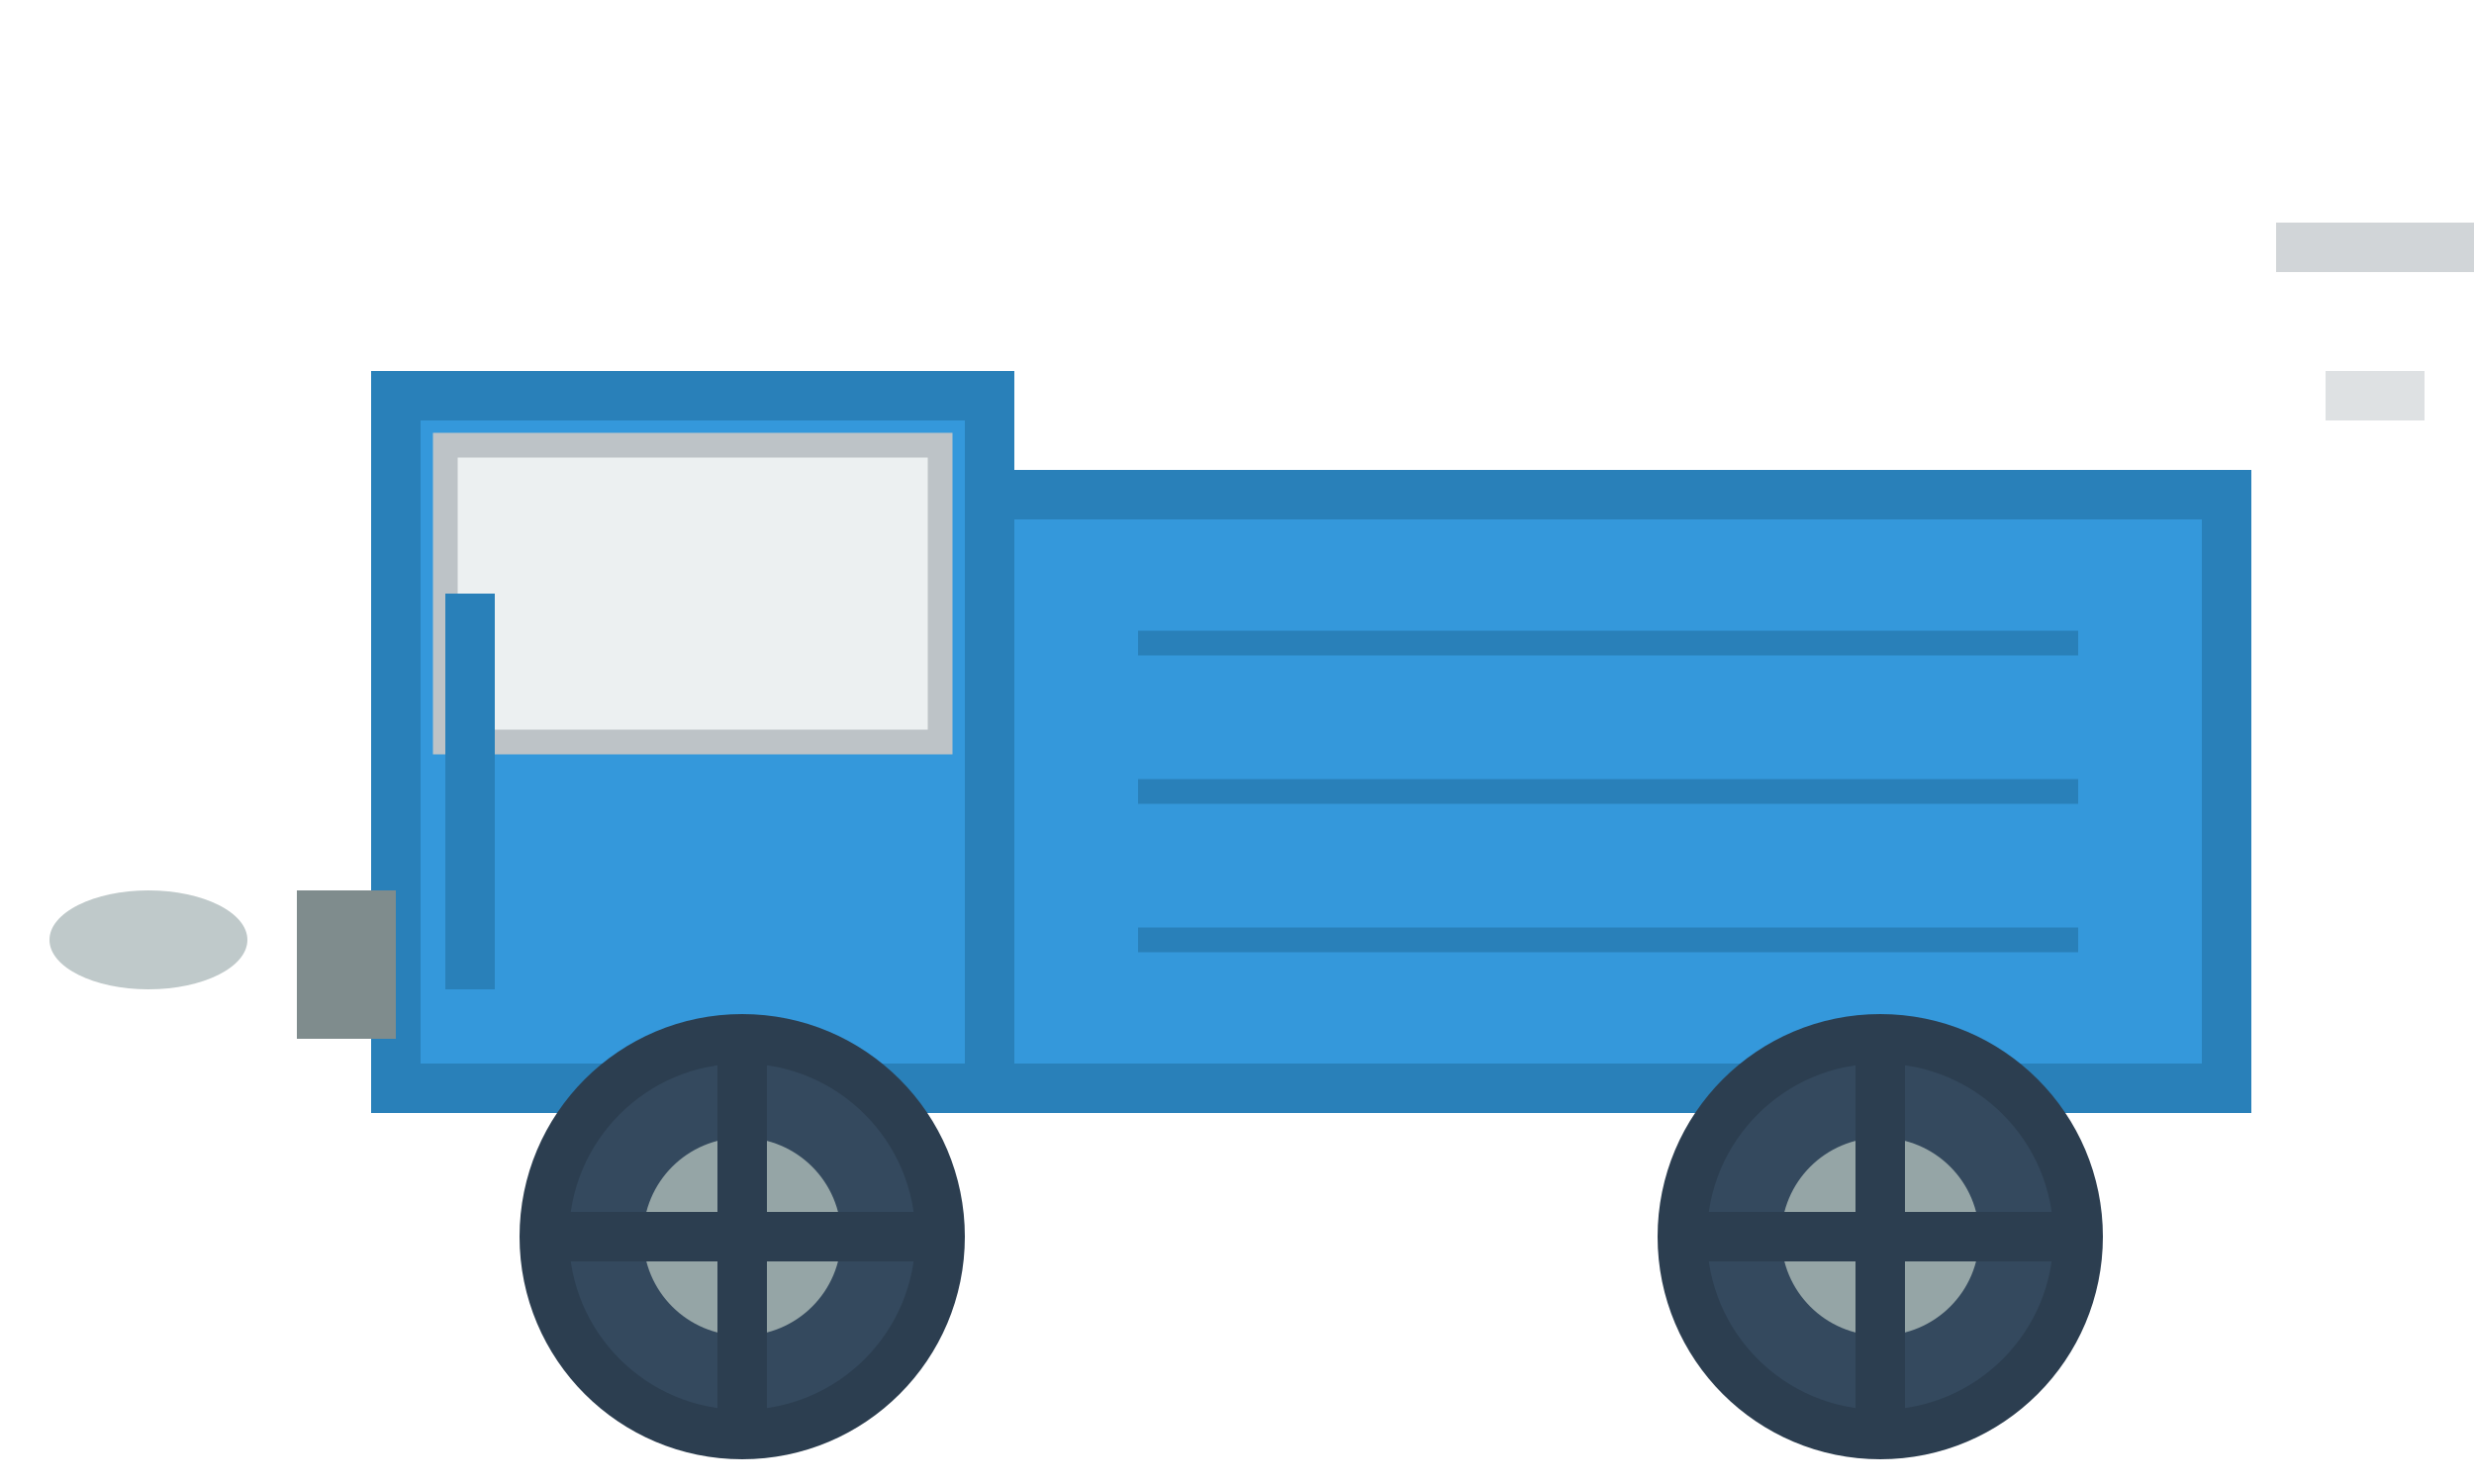
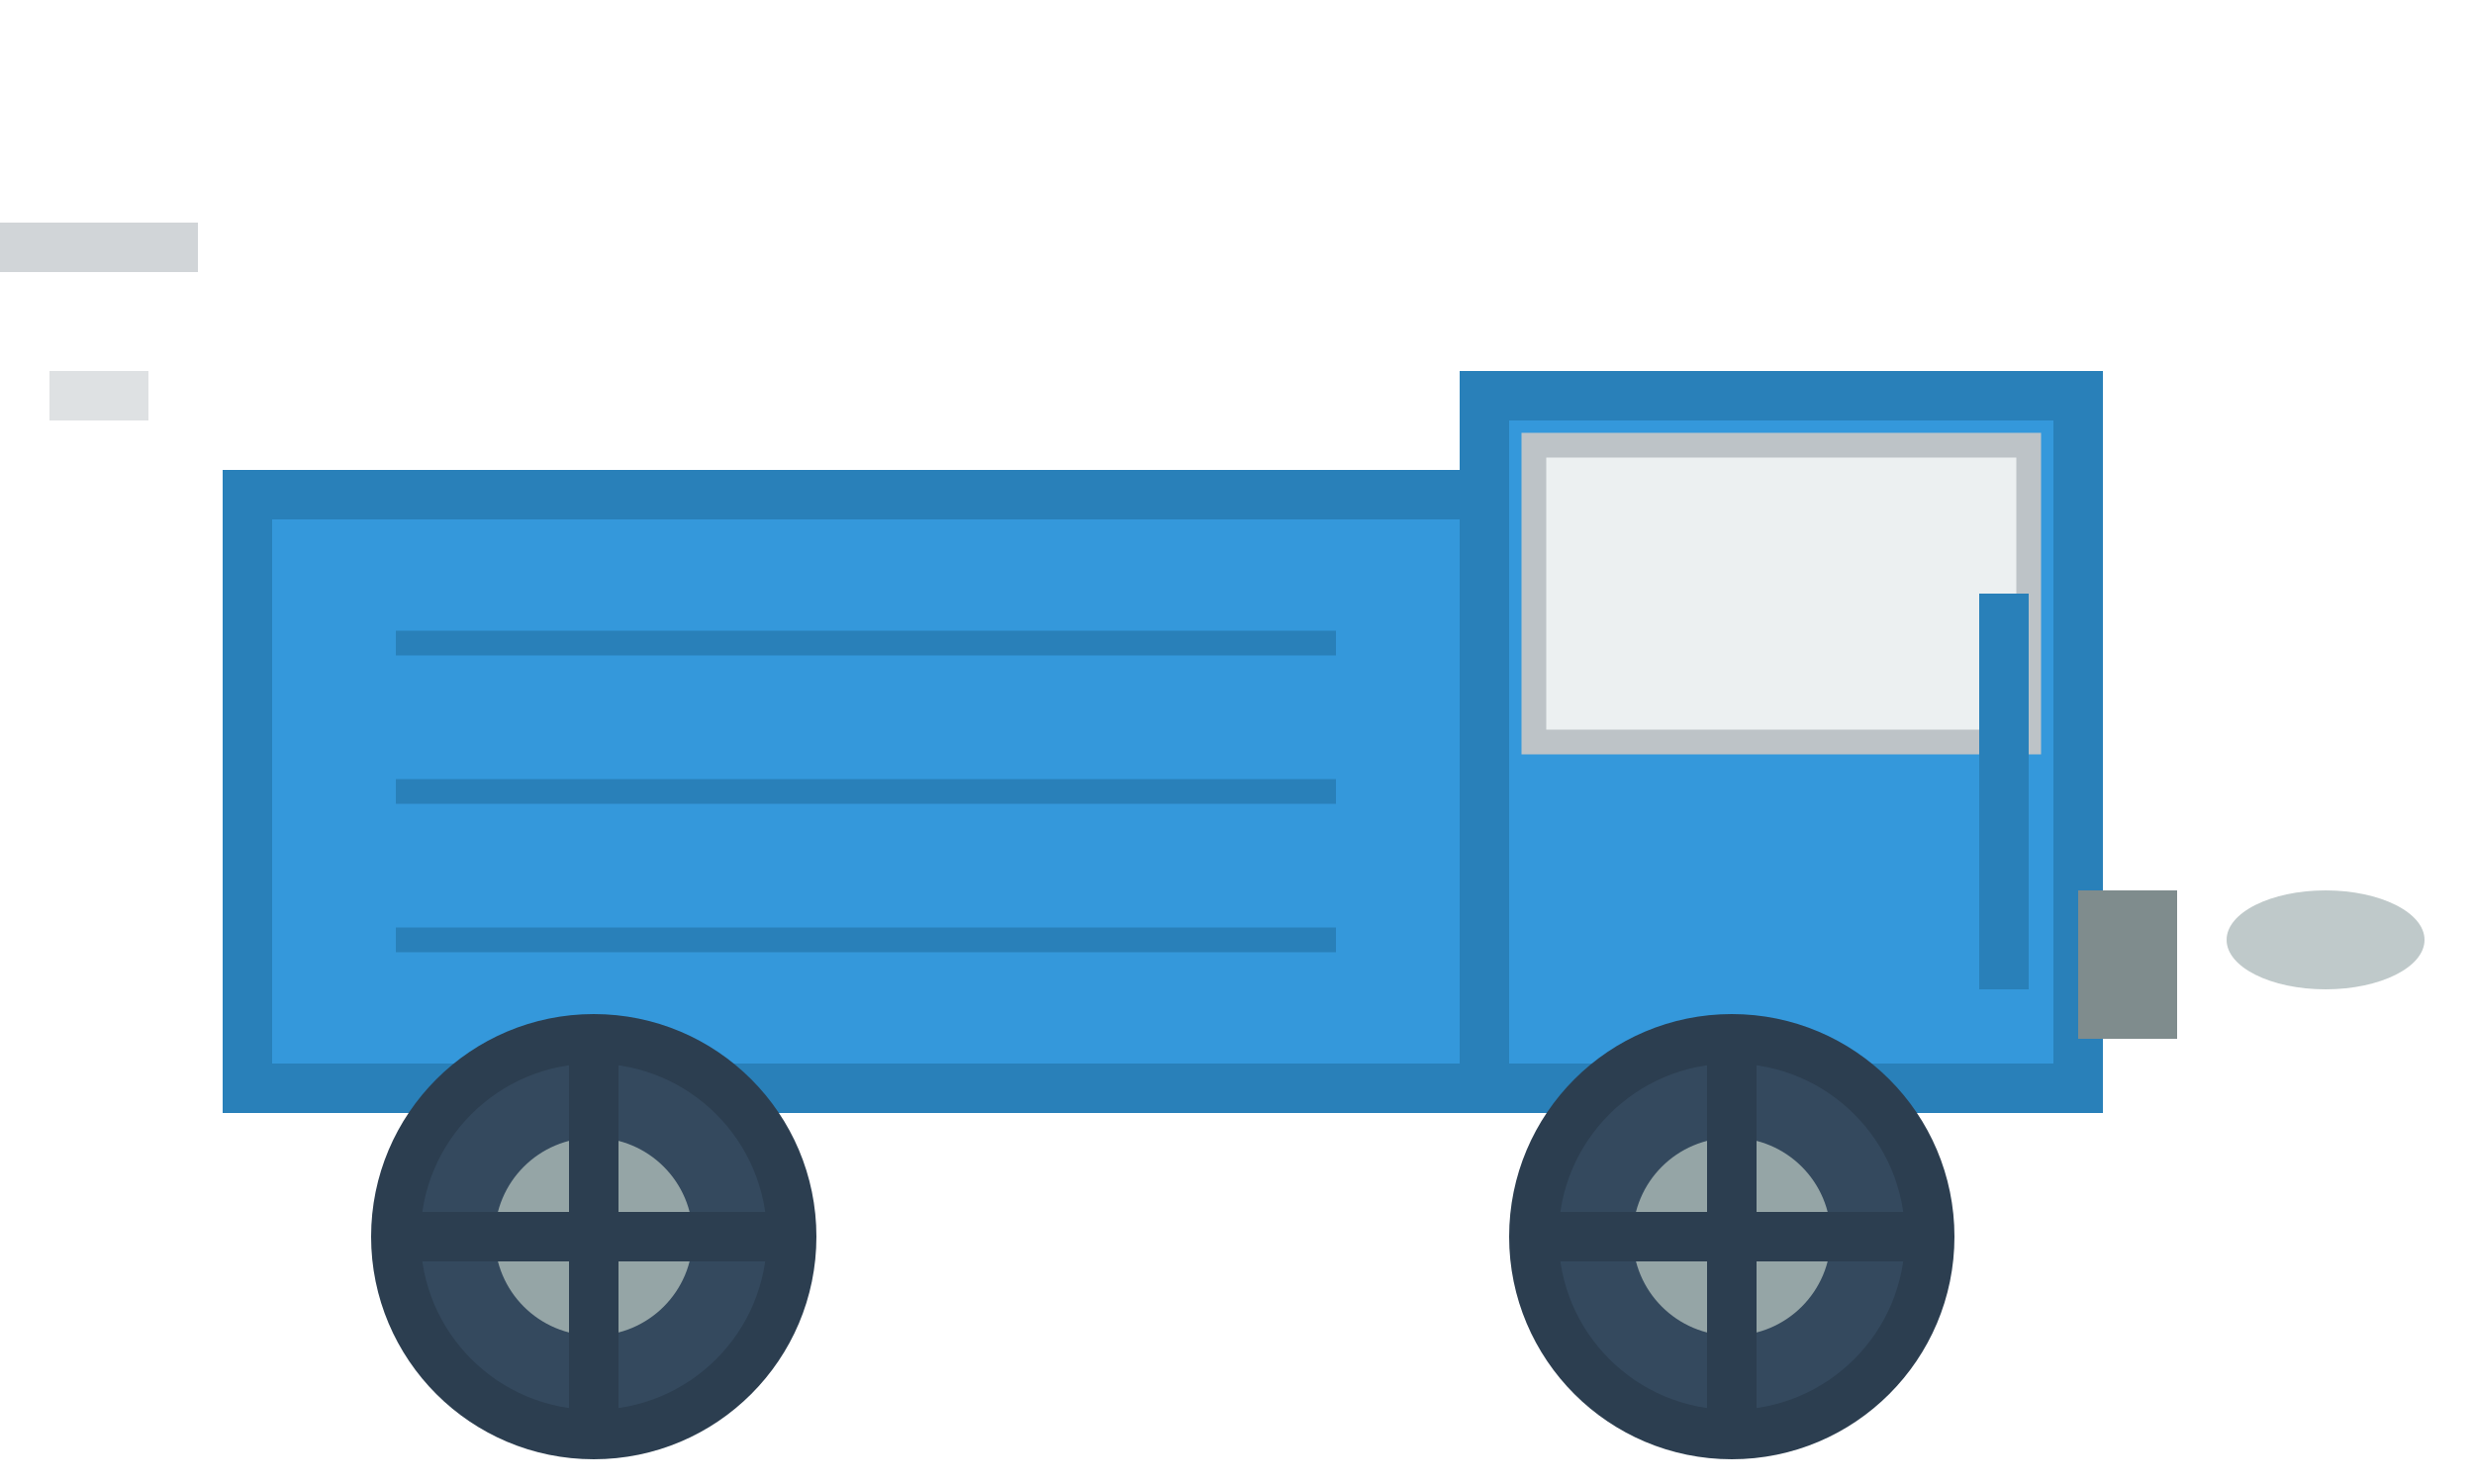
<svg xmlns="http://www.w3.org/2000/svg" width="50" height="30" viewBox="0 0 50 30">
-   <rect x="20" y="10" width="25" height="12" fill="#3498db" stroke="#2980b9" stroke-width="1" />
-   <rect x="8" y="8" width="12" height="14" fill="#3498db" stroke="#2980b9" stroke-width="1" />
-   <rect x="9" y="9" width="10" height="6" fill="#ecf0f1" stroke="#bdc3c7" stroke-width="0.5" />
+   <rect x="5" y="10" width="25" height="12" fill="#3498db" stroke="#2980b9" stroke-width="1" />
+   <rect x="30" y="8" width="12" height="14" fill="#3498db" stroke="#2980b9" stroke-width="1" />
+   <rect x="31" y="9" width="10" height="6" fill="#ecf0f1" stroke="#bdc3c7" stroke-width="0.5" />
  <g class="truck-wheel">
-     <circle cx="15" cy="25" r="4" fill="#34495e" stroke="#2c3e50" stroke-width="1" />
-     <circle cx="15" cy="25" r="2" fill="#95a5a6" />
-     <line x1="15" y1="21" x2="15" y2="29" stroke="#2c3e50" stroke-width="1" />
-     <line x1="11" y1="25" x2="19" y2="25" stroke="#2c3e50" stroke-width="1" />
+     <circle cx="12" cy="25" r="4" fill="#34495e" stroke="#2c3e50" stroke-width="1" />
+     <circle cx="12" cy="25" r="2" fill="#95a5a6" />
+     <line x1="12" y1="21" x2="12" y2="29" stroke="#2c3e50" stroke-width="1" />
+     <line x1="8" y1="25" x2="16" y2="25" stroke="#2c3e50" stroke-width="1" />
  </g>
  <g class="truck-wheel">
-     <circle cx="38" cy="25" r="4" fill="#34495e" stroke="#2c3e50" stroke-width="1" />
-     <circle cx="38" cy="25" r="2" fill="#95a5a6" />
-     <line x1="38" y1="21" x2="38" y2="29" stroke="#2c3e50" stroke-width="1" />
-     <line x1="34" y1="25" x2="42" y2="25" stroke="#2c3e50" stroke-width="1" />
+     <circle cx="35" cy="25" r="4" fill="#34495e" stroke="#2c3e50" stroke-width="1" />
+     <circle cx="35" cy="25" r="2" fill="#95a5a6" />
+     <line x1="35" y1="21" x2="35" y2="29" stroke="#2c3e50" stroke-width="1" />
+     <line x1="31" y1="25" x2="39" y2="25" stroke="#2c3e50" stroke-width="1" />
  </g>
-   <line x1="23" y1="13" x2="42" y2="13" stroke="#2980b9" stroke-width="0.5" />
-   <line x1="23" y1="16" x2="42" y2="16" stroke="#2980b9" stroke-width="0.5" />
-   <line x1="23" y1="19" x2="42" y2="19" stroke="#2980b9" stroke-width="0.5" />
-   <rect x="9" y="12" width="1" height="8" fill="#2980b9" />
-   <line x1="46" y1="5" x2="50" y2="5" stroke="#bdc3c7" stroke-width="1" opacity="0.7" />
-   <line x1="47" y1="8" x2="49" y2="8" stroke="#bdc3c7" stroke-width="1" opacity="0.5" />
-   <rect x="6" y="18" width="2" height="3" fill="#7f8c8d" />
-   <ellipse cx="3" cy="19" rx="2" ry="1" fill="#95a5a6" opacity="0.6" />
+   <line x1="8" y1="13" x2="27" y2="13" stroke="#2980b9" stroke-width="0.5" />
+   <line x1="8" y1="16" x2="27" y2="16" stroke="#2980b9" stroke-width="0.5" />
+   <line x1="8" y1="19" x2="27" y2="19" stroke="#2980b9" stroke-width="0.5" />
+   <rect x="40" y="12" width="1" height="8" fill="#2980b9" />
+   <line x1="0" y1="5" x2="4" y2="5" stroke="#bdc3c7" stroke-width="1" opacity="0.7" />
+   <line x1="1" y1="8" x2="3" y2="8" stroke="#bdc3c7" stroke-width="1" opacity="0.5" />
+   <rect x="42" y="18" width="2" height="3" fill="#7f8c8d" />
+   <ellipse cx="47" cy="19" rx="2" ry="1" fill="#95a5a6" opacity="0.6" />
</svg>
